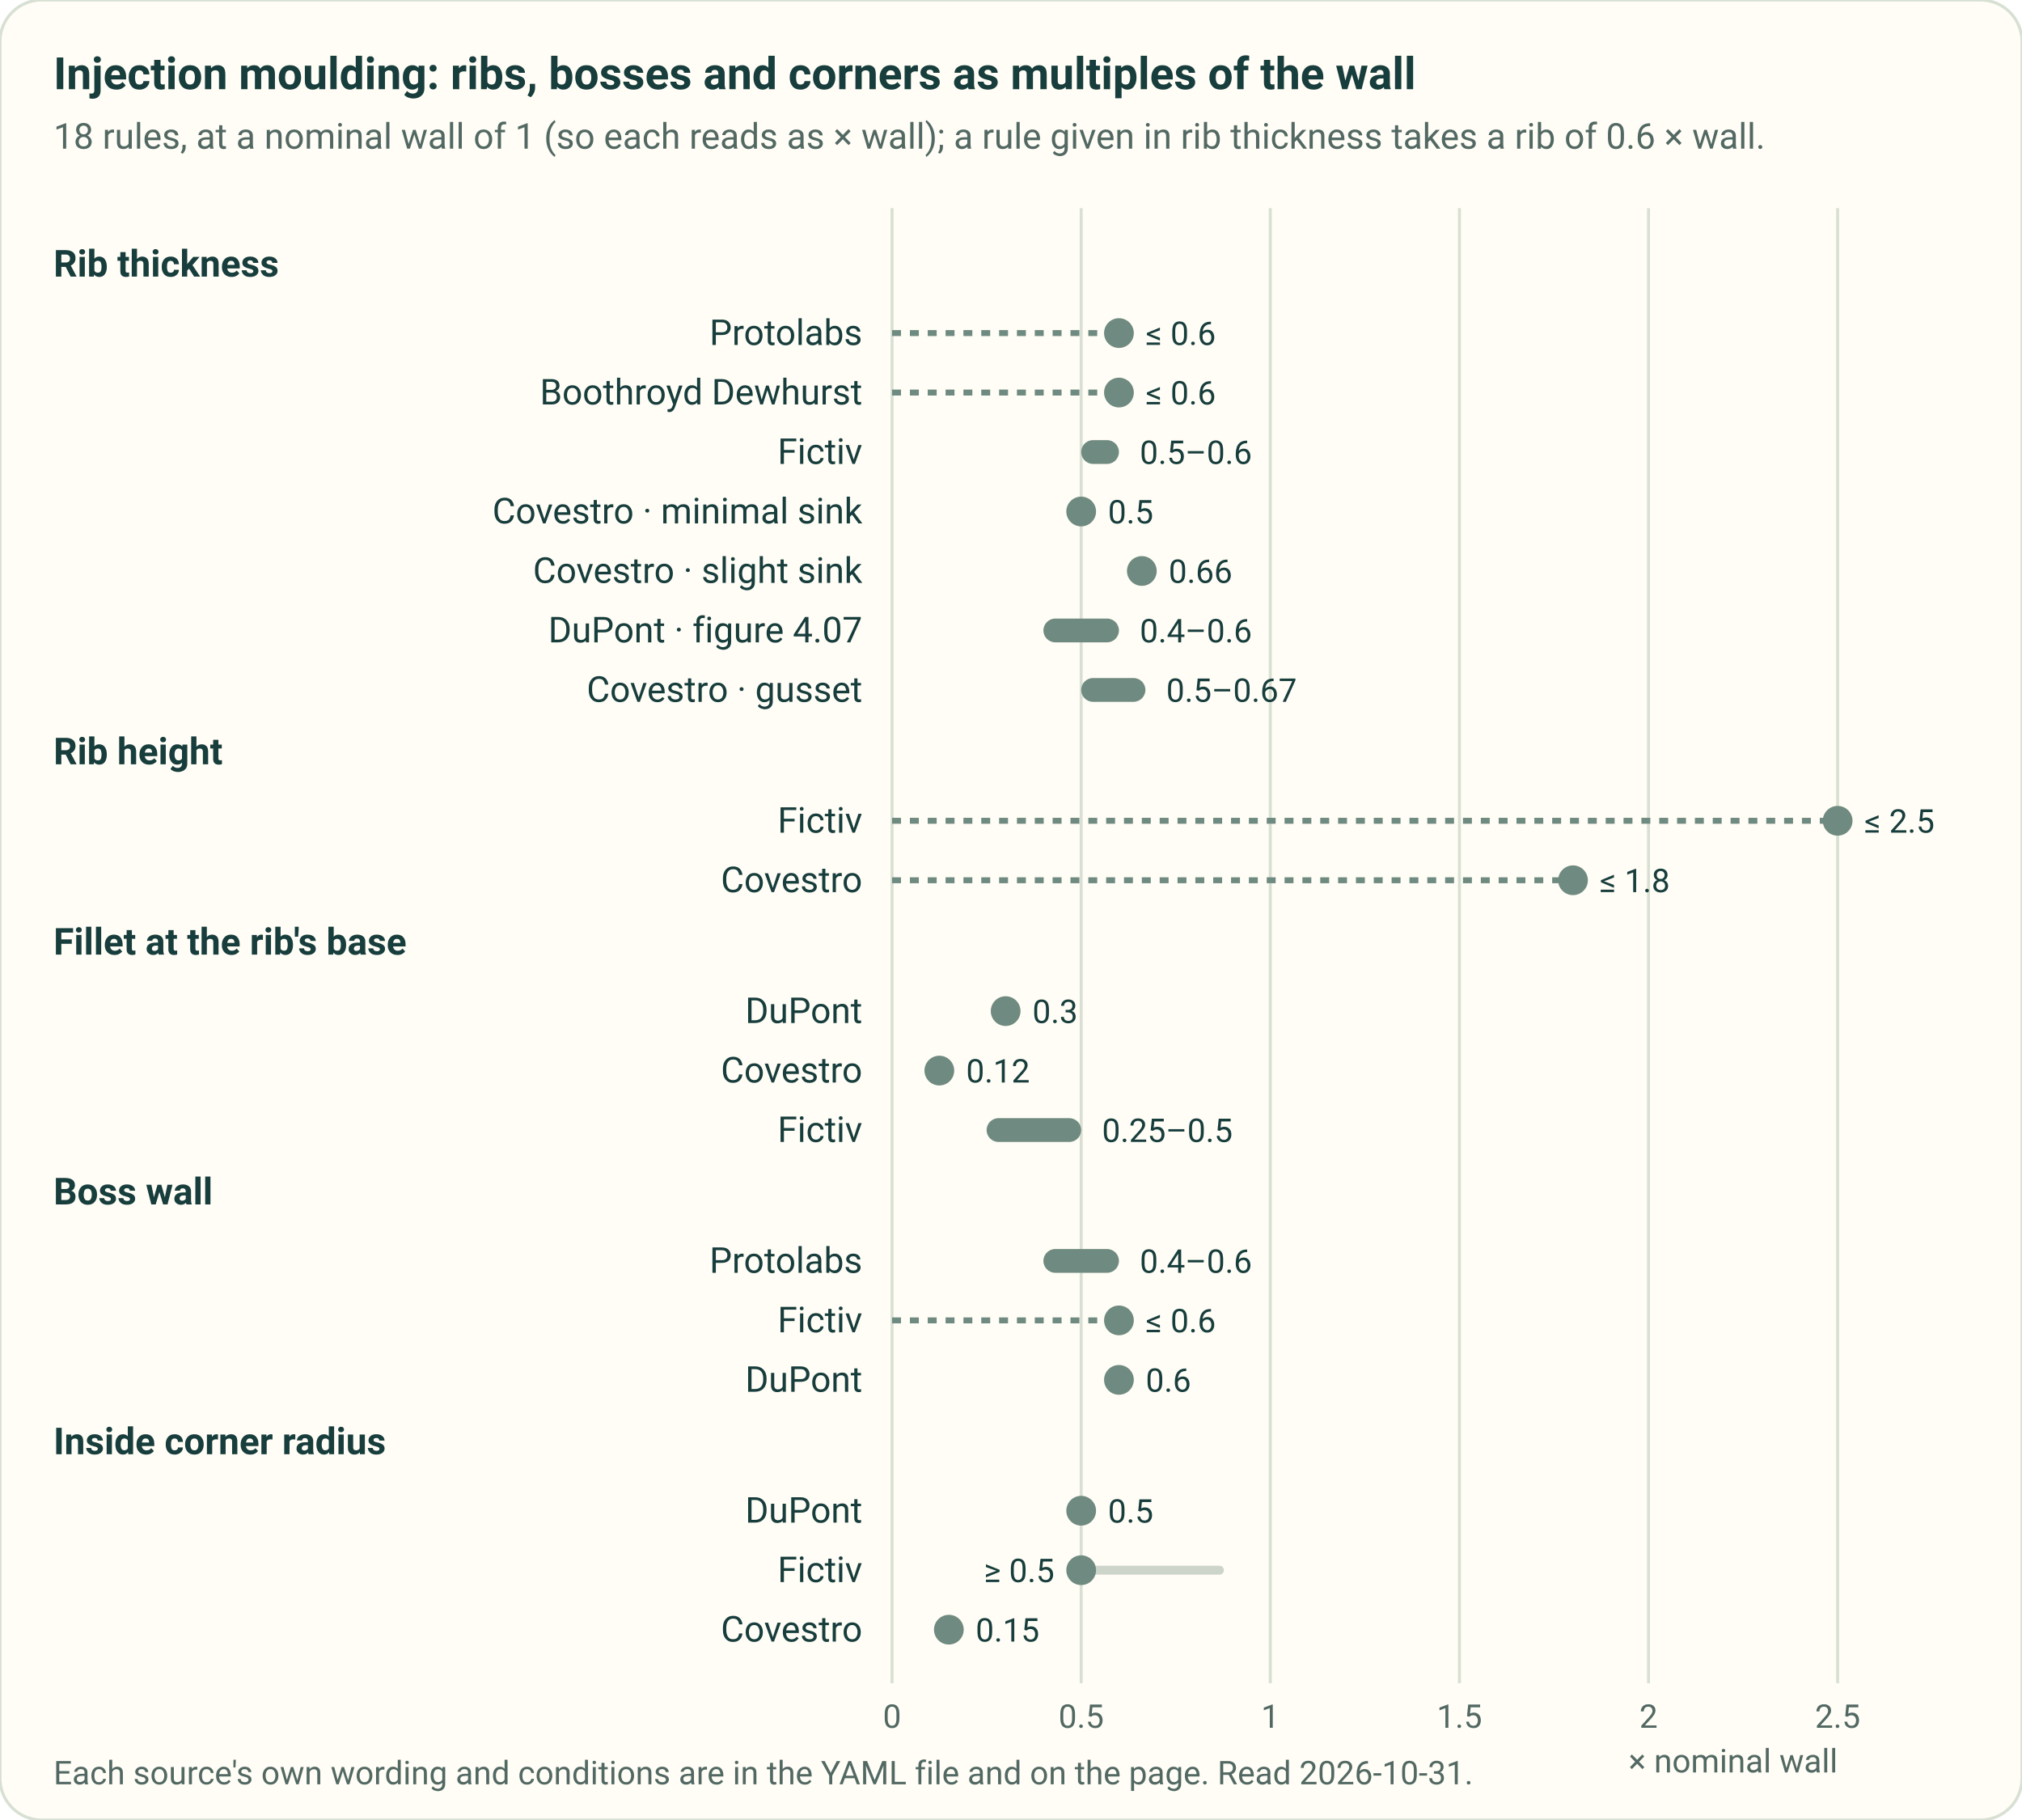
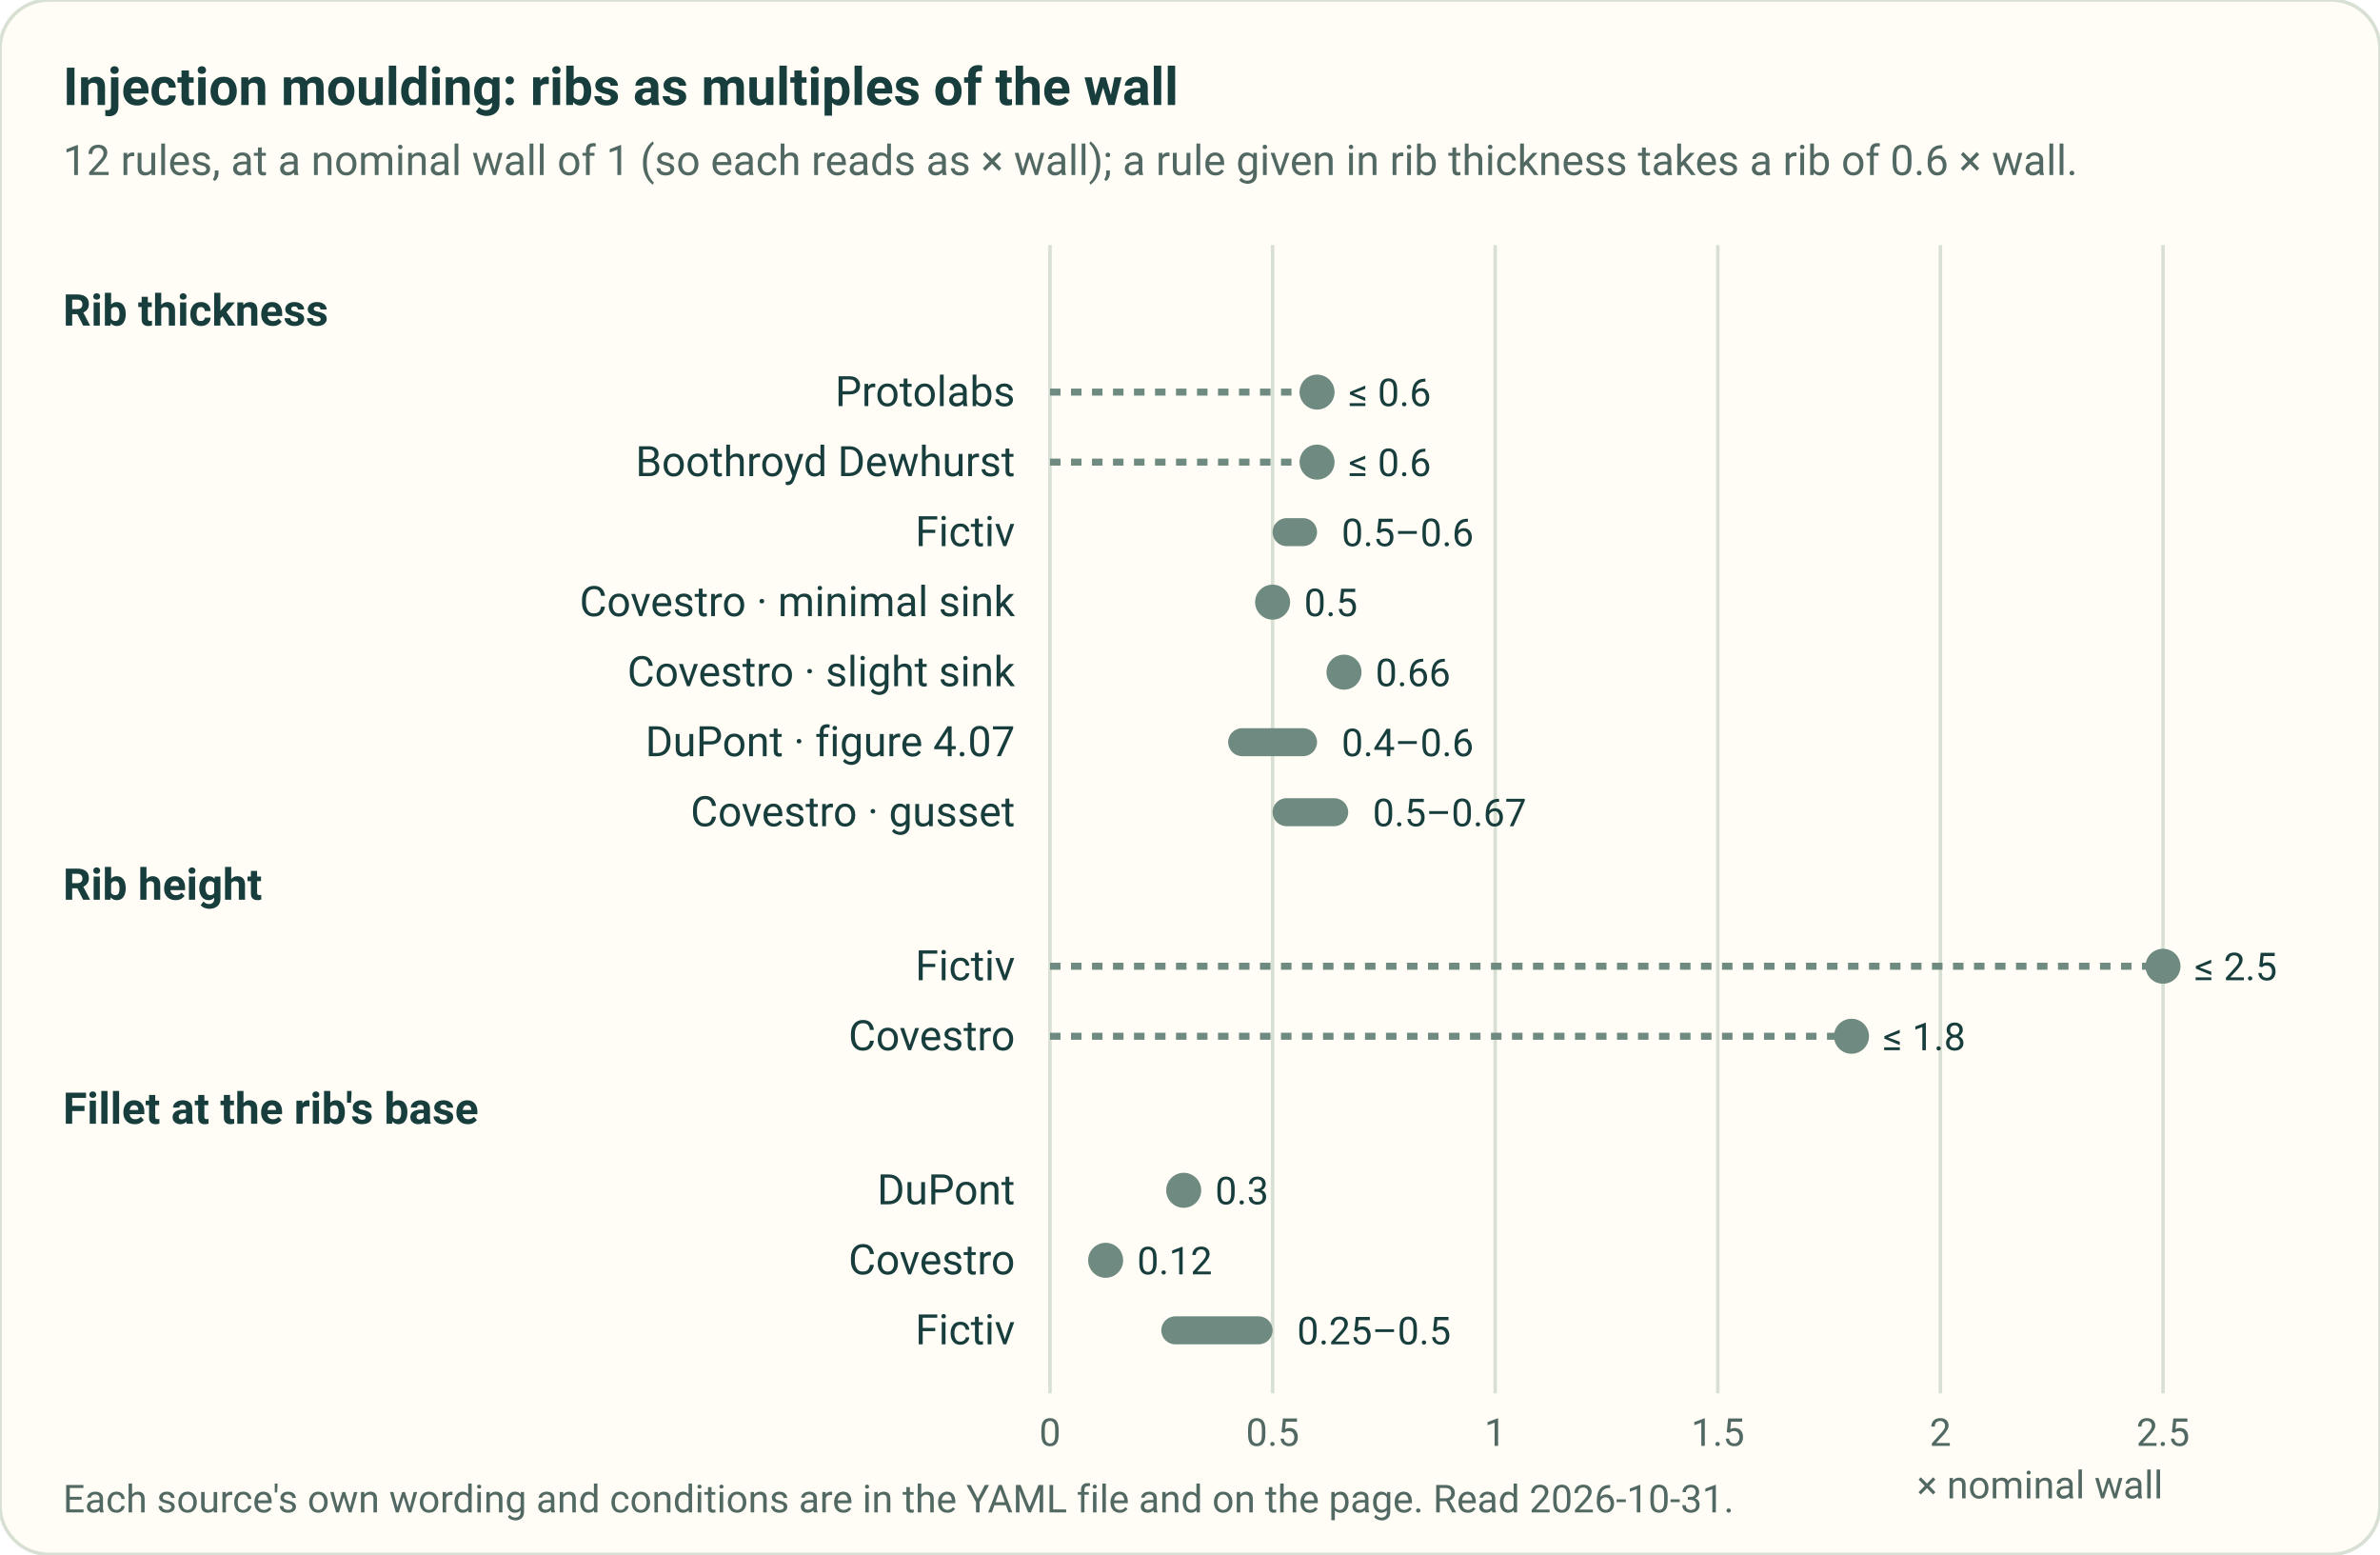
- <svg xmlns="http://www.w3.org/2000/svg" viewBox="0 0 680 612" width="680" height="612" role="img" aria-label="Injection moulding: ribs, bosses and corners as multiples of the wall" font-family="system-ui,-apple-system,Segoe UI,Roboto,sans-serif">
-   <rect width="680" height="612" rx="14" fill="#fffdf5" stroke="#d8e0d3" />
-   <text x="18" y="30" font-size="15" font-weight="700" fill="#173d3c">Injection moulding: ribs, bosses and corners as multiples of the wall</text>
-   <text x="18" y="50" font-size="12" fill="#526863">18 rules, at a nominal wall of 1 (so each reads as × wall); a rule given in rib thickness takes a rib of 0.6 × wall.</text>
-   <line x1="300.0" y1="70" x2="300.0" y2="566" stroke="#d8e0d3" />
-   <text x="300.0" y="581" font-size="11" fill="#526863" text-anchor="middle">0</text>
-   <line x1="363.6" y1="70" x2="363.6" y2="566" stroke="#d8e0d3" />
-   <text x="363.6" y="581" font-size="11" fill="#526863" text-anchor="middle">0.5</text>
-   <line x1="427.2" y1="70" x2="427.2" y2="566" stroke="#d8e0d3" />
-   <text x="427.2" y="581" font-size="11" fill="#526863" text-anchor="middle">1</text>
-   <line x1="490.8" y1="70" x2="490.8" y2="566" stroke="#d8e0d3" />
-   <text x="490.8" y="581" font-size="11" fill="#526863" text-anchor="middle">1.5</text>
-   <line x1="554.4" y1="70" x2="554.4" y2="566" stroke="#d8e0d3" />
-   <text x="554.4" y="581" font-size="11" fill="#526863" text-anchor="middle">2</text>
-   <line x1="618.0" y1="70" x2="618.0" y2="566" stroke="#d8e0d3" />
-   <text x="618.0" y="581" font-size="11" fill="#526863" text-anchor="middle">2.5</text>
-   <text x="618.0" y="596" font-size="11" fill="#526863" text-anchor="end">× nominal wall</text>
+ <svg xmlns="http://www.w3.org/2000/svg" viewBox="0 0 680 444" width="680" height="444" role="img" aria-label="Injection moulding: ribs as multiples of the wall" font-family="system-ui,-apple-system,Segoe UI,Roboto,sans-serif">
+   <rect width="680" height="444" rx="14" fill="#fffdf5" stroke="#d8e0d3" />
+   <text x="18" y="30" font-size="15" font-weight="700" fill="#173d3c">Injection moulding: ribs as multiples of the wall</text>
+   <text x="18" y="50" font-size="12" fill="#526863">12 rules, at a nominal wall of 1 (so each reads as × wall); a rule given in rib thickness takes a rib of 0.6 × wall.</text>
+   <line x1="300.0" y1="70" x2="300.0" y2="398" stroke="#d8e0d3" />
+   <text x="300.0" y="413" font-size="11" fill="#526863" text-anchor="middle">0</text>
+   <line x1="363.6" y1="70" x2="363.6" y2="398" stroke="#d8e0d3" />
+   <text x="363.6" y="413" font-size="11" fill="#526863" text-anchor="middle">0.5</text>
+   <line x1="427.2" y1="70" x2="427.2" y2="398" stroke="#d8e0d3" />
+   <text x="427.2" y="413" font-size="11" fill="#526863" text-anchor="middle">1</text>
+   <line x1="490.8" y1="70" x2="490.8" y2="398" stroke="#d8e0d3" />
+   <text x="490.8" y="413" font-size="11" fill="#526863" text-anchor="middle">1.5</text>
+   <line x1="554.4" y1="70" x2="554.4" y2="398" stroke="#d8e0d3" />
+   <text x="554.4" y="413" font-size="11" fill="#526863" text-anchor="middle">2</text>
+   <line x1="618.0" y1="70" x2="618.0" y2="398" stroke="#d8e0d3" />
+   <text x="618.0" y="413" font-size="11" fill="#526863" text-anchor="middle">2.5</text>
+   <text x="618.0" y="428" font-size="11" fill="#526863" text-anchor="end">× nominal wall</text>
  <text x="18" y="93" font-size="12.5" font-weight="700" fill="#173d3c">Rib thickness</text>
  <text x="290" y="116.0" font-size="12" fill="#173d3c" text-anchor="end">Protolabs</text>
  <line x1="300" y1="112.0" x2="376.3" y2="112.0" stroke="#6f8a80" stroke-width="2" stroke-dasharray="3 3" />
  <circle cx="376.3" cy="112.0" r="5" fill="#6f8a80" />
  <text x="385.3" y="116.0" font-size="11" fill="#173d3c" text-anchor="start">≤ 0.6</text>
  <text x="290" y="136.0" font-size="12" fill="#173d3c" text-anchor="end">Boothroyd Dewhurst</text>
  <line x1="300" y1="132.0" x2="376.3" y2="132.0" stroke="#6f8a80" stroke-width="2" stroke-dasharray="3 3" />
  <circle cx="376.3" cy="132.0" r="5" fill="#6f8a80" />
  <text x="385.3" y="136.0" font-size="11" fill="#173d3c" text-anchor="start">≤ 0.6</text>
  <text x="290" y="156.0" font-size="12" fill="#173d3c" text-anchor="end">Fictiv</text>
  <rect x="363.6" y="148.0" width="12.7" height="8" rx="4" fill="#6f8a80" />
  <text x="383.3" y="156.0" font-size="11" fill="#173d3c" text-anchor="start">0.5–0.6</text>
  <text x="290" y="176.0" font-size="12" fill="#173d3c" text-anchor="end">Covestro · minimal sink</text>
  <circle cx="363.6" cy="172.0" r="5" fill="#6f8a80" />
  <text x="372.6" y="176.0" font-size="11" fill="#173d3c" text-anchor="start">0.5</text>
  <text x="290" y="196.0" font-size="12" fill="#173d3c" text-anchor="end">Covestro · slight sink</text>
  <circle cx="384.0" cy="192.0" r="5" fill="#6f8a80" />
  <text x="393.0" y="196.0" font-size="11" fill="#173d3c" text-anchor="start">0.66</text>
  <text x="290" y="216.0" font-size="12" fill="#173d3c" text-anchor="end">DuPont · figure 4.07</text>
  <rect x="350.9" y="208.0" width="25.4" height="8" rx="4" fill="#6f8a80" />
  <text x="383.3" y="216.0" font-size="11" fill="#173d3c" text-anchor="start">0.4–0.6</text>
  <text x="290" y="236.0" font-size="12" fill="#173d3c" text-anchor="end">Covestro · gusset</text>
  <rect x="363.6" y="228.0" width="21.6" height="8" rx="4" fill="#6f8a80" />
  <text x="392.2" y="236.0" font-size="11" fill="#173d3c" text-anchor="start">0.5–0.67</text>
  <text x="18" y="257" font-size="12.5" font-weight="700" fill="#173d3c">Rib height</text>
  <text x="290" y="280.0" font-size="12" fill="#173d3c" text-anchor="end">Fictiv</text>
  <line x1="300" y1="276.0" x2="618.0" y2="276.0" stroke="#6f8a80" stroke-width="2" stroke-dasharray="3 3" />
  <circle cx="618.0" cy="276.0" r="5" fill="#6f8a80" />
  <text x="627.0" y="280.0" font-size="11" fill="#173d3c" text-anchor="start">≤ 2.5</text>
  <text x="290" y="300.0" font-size="12" fill="#173d3c" text-anchor="end">Covestro</text>
  <line x1="300" y1="296.0" x2="529.0" y2="296.0" stroke="#6f8a80" stroke-width="2" stroke-dasharray="3 3" />
  <circle cx="529.0" cy="296.0" r="5" fill="#6f8a80" />
  <text x="538.0" y="300.0" font-size="11" fill="#173d3c" text-anchor="start">≤ 1.8</text>
  <text x="18" y="321" font-size="12.5" font-weight="700" fill="#173d3c">Fillet at the rib's base</text>
  <text x="290" y="344.0" font-size="12" fill="#173d3c" text-anchor="end">DuPont</text>
  <circle cx="338.2" cy="340.0" r="5" fill="#6f8a80" />
  <text x="347.2" y="344.0" font-size="11" fill="#173d3c" text-anchor="start">0.3</text>
  <text x="290" y="364.0" font-size="12" fill="#173d3c" text-anchor="end">Covestro</text>
  <circle cx="315.9" cy="360.0" r="5" fill="#6f8a80" />
  <text x="324.9" y="364.0" font-size="11" fill="#173d3c" text-anchor="start">0.12</text>
  <text x="290" y="384.0" font-size="12" fill="#173d3c" text-anchor="end">Fictiv</text>
  <rect x="331.8" y="376.0" width="31.8" height="8" rx="4" fill="#6f8a80" />
  <text x="370.6" y="384.0" font-size="11" fill="#173d3c" text-anchor="start">0.25–0.5</text>
-   <text x="18" y="405" font-size="12.5" font-weight="700" fill="#173d3c">Boss wall</text>
-   <text x="290" y="428.0" font-size="12" fill="#173d3c" text-anchor="end">Protolabs</text>
-   <rect x="350.9" y="420.0" width="25.4" height="8" rx="4" fill="#6f8a80" />
-   <text x="383.3" y="428.0" font-size="11" fill="#173d3c" text-anchor="start">0.4–0.6</text>
-   <text x="290" y="448.0" font-size="12" fill="#173d3c" text-anchor="end">Fictiv</text>
-   <line x1="300" y1="444.0" x2="376.3" y2="444.0" stroke="#6f8a80" stroke-width="2" stroke-dasharray="3 3" />
-   <circle cx="376.3" cy="444.0" r="5" fill="#6f8a80" />
-   <text x="385.3" y="448.0" font-size="11" fill="#173d3c" text-anchor="start">≤ 0.6</text>
-   <text x="290" y="468.0" font-size="12" fill="#173d3c" text-anchor="end">DuPont</text>
-   <circle cx="376.3" cy="464.0" r="5" fill="#6f8a80" />
-   <text x="385.3" y="468.0" font-size="11" fill="#173d3c" text-anchor="start">0.6</text>
-   <text x="18" y="489" font-size="12.5" font-weight="700" fill="#173d3c">Inside corner radius</text>
-   <text x="290" y="512.0" font-size="12" fill="#173d3c" text-anchor="end">DuPont</text>
-   <circle cx="363.6" cy="508.0" r="5" fill="#6f8a80" />
-   <text x="372.6" y="512.0" font-size="11" fill="#173d3c" text-anchor="start">0.5</text>
-   <text x="290" y="532.0" font-size="12" fill="#173d3c" text-anchor="end">Fictiv</text>
-   <rect x="363.6" y="526.5" width="48.0" height="3" rx="1.5" fill="#6f8a80" fill-opacity="0.35" />
-   <circle cx="363.6" cy="528.0" r="5" fill="#6f8a80" />
-   <text x="354.6" y="532.0" font-size="11" fill="#173d3c" text-anchor="end">≥ 0.5</text>
-   <text x="290" y="552.0" font-size="12" fill="#173d3c" text-anchor="end">Covestro</text>
-   <circle cx="319.1" cy="548.0" r="5" fill="#6f8a80" />
-   <text x="328.1" y="552.0" font-size="11" fill="#173d3c" text-anchor="start">0.15</text>
-   <text x="18" y="600" font-size="11" fill="#526863">Each source's own wording and conditions are in the YAML file and on the page. Read 2026-10-31.</text>
+   <text x="18" y="432" font-size="11" fill="#526863">Each source's own wording and conditions are in the YAML file and on the page. Read 2026-10-31.</text>
</svg>
